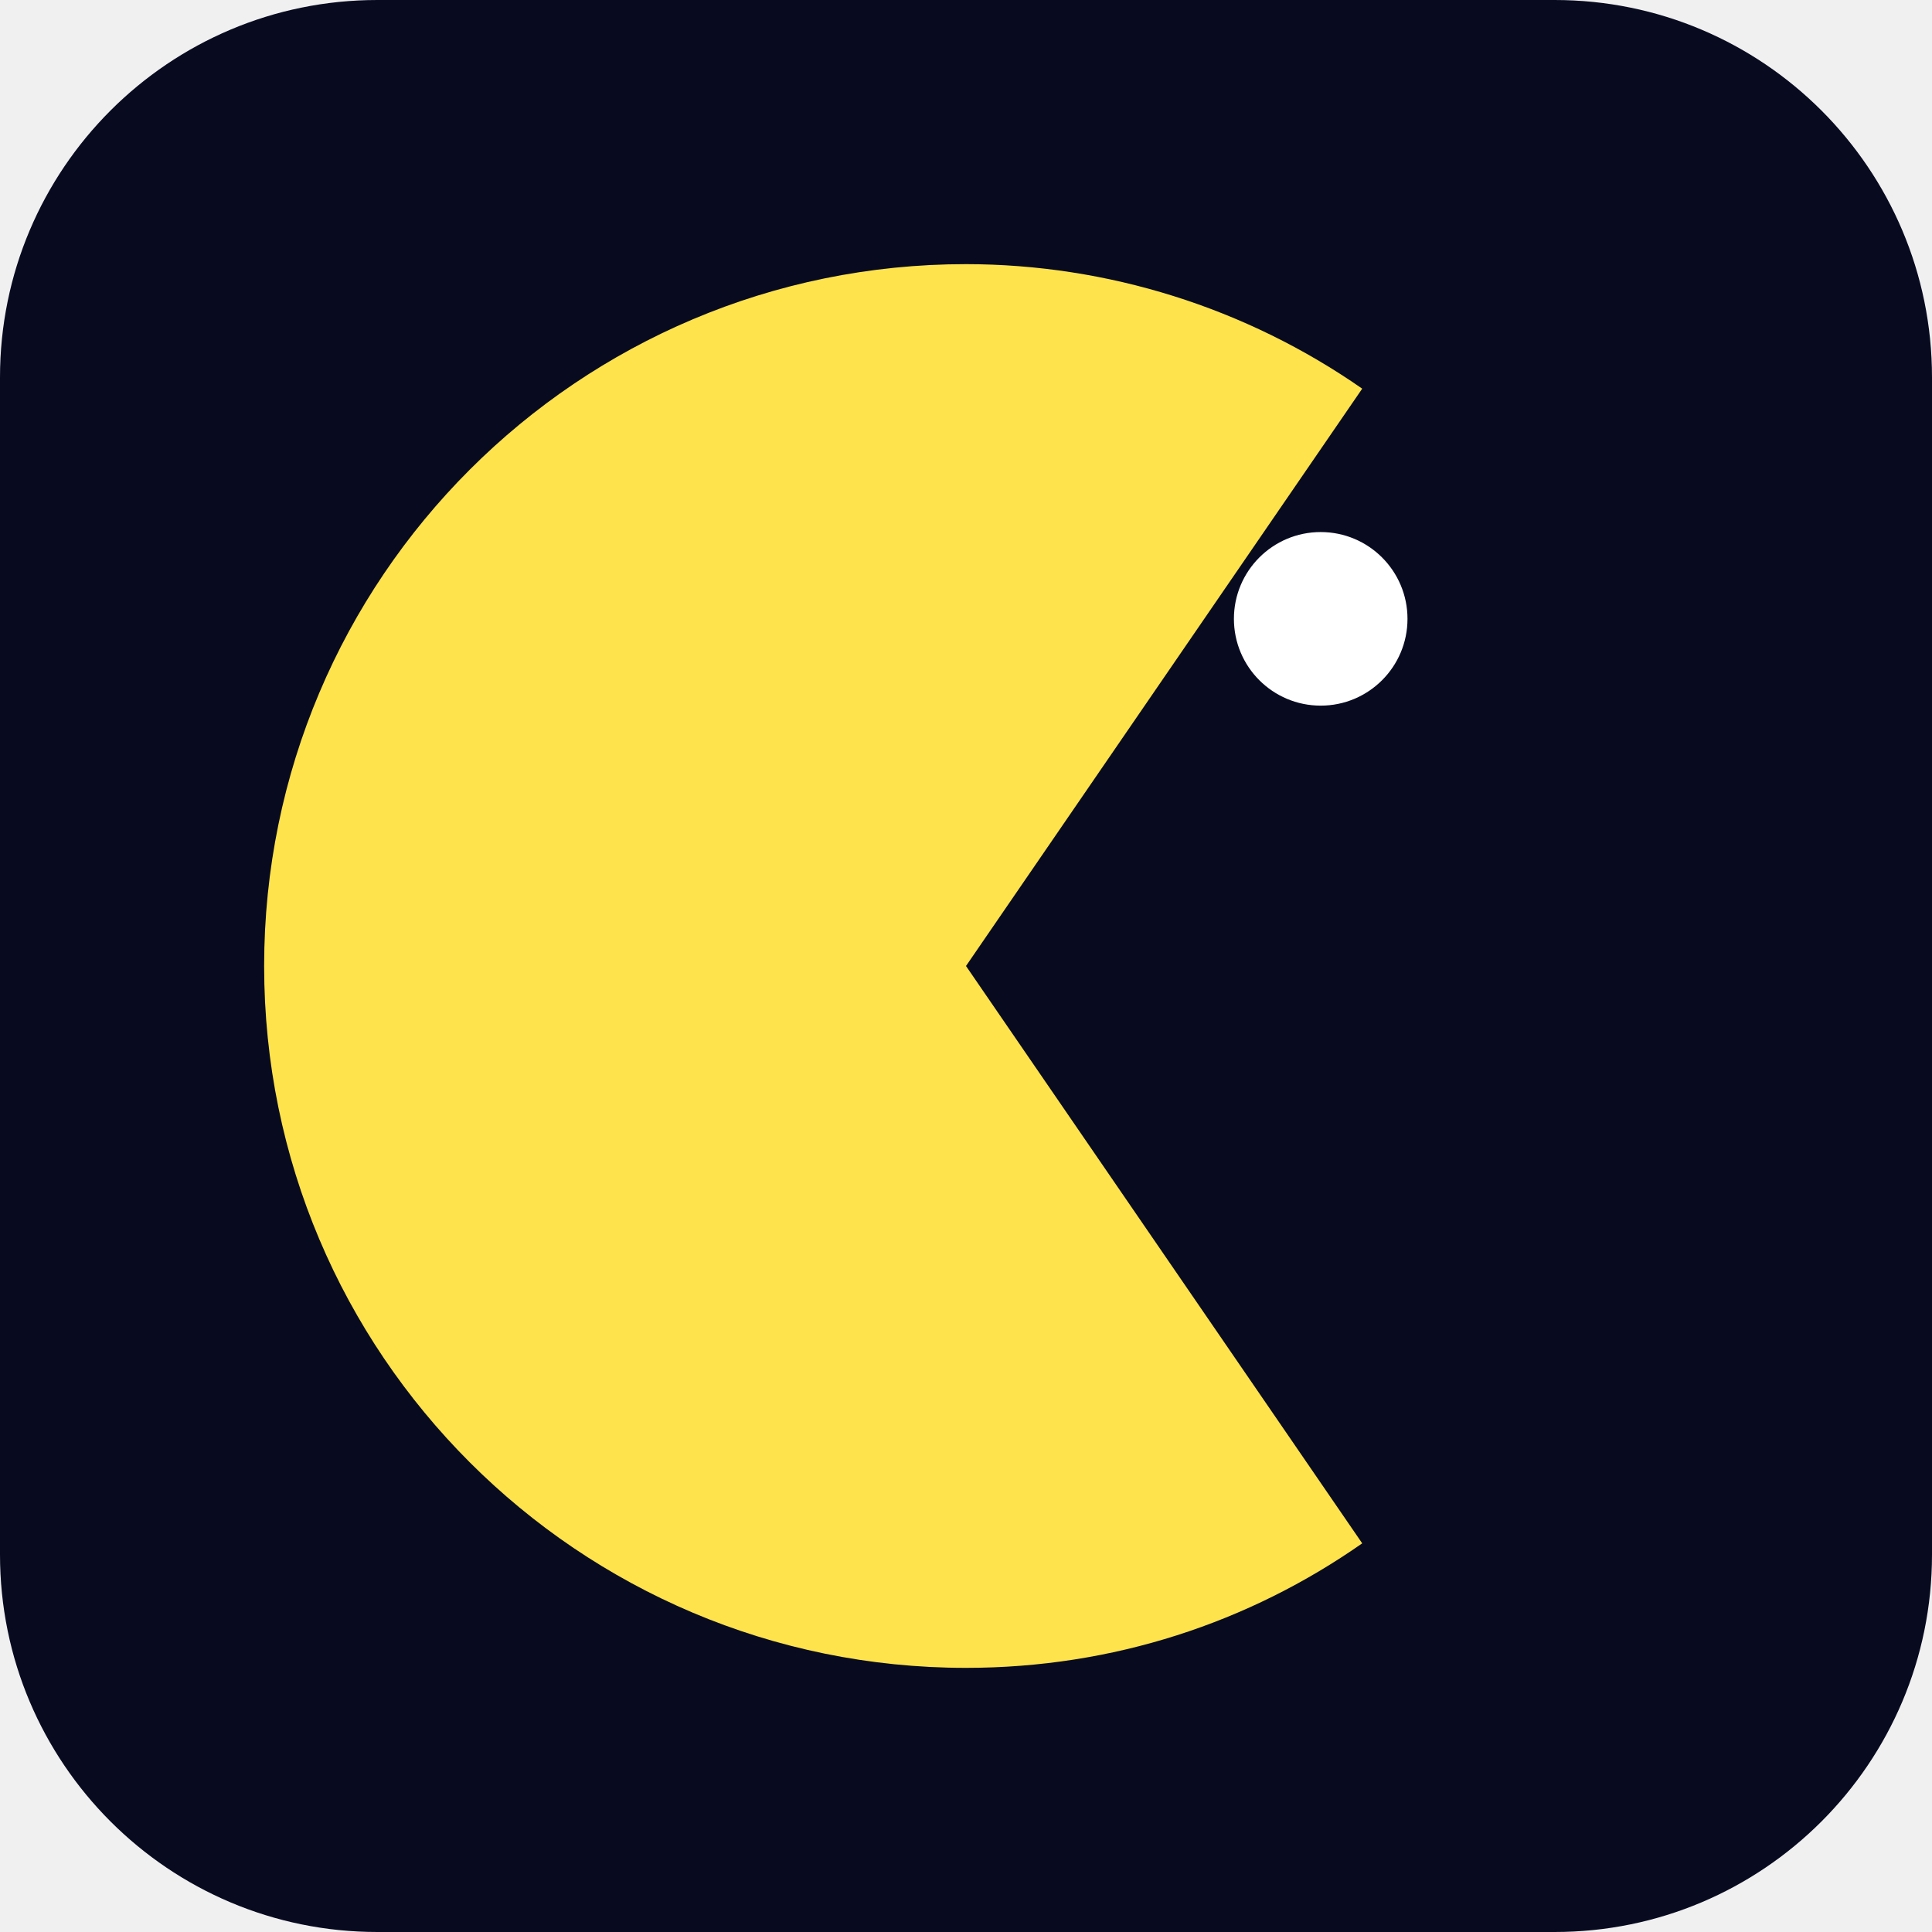
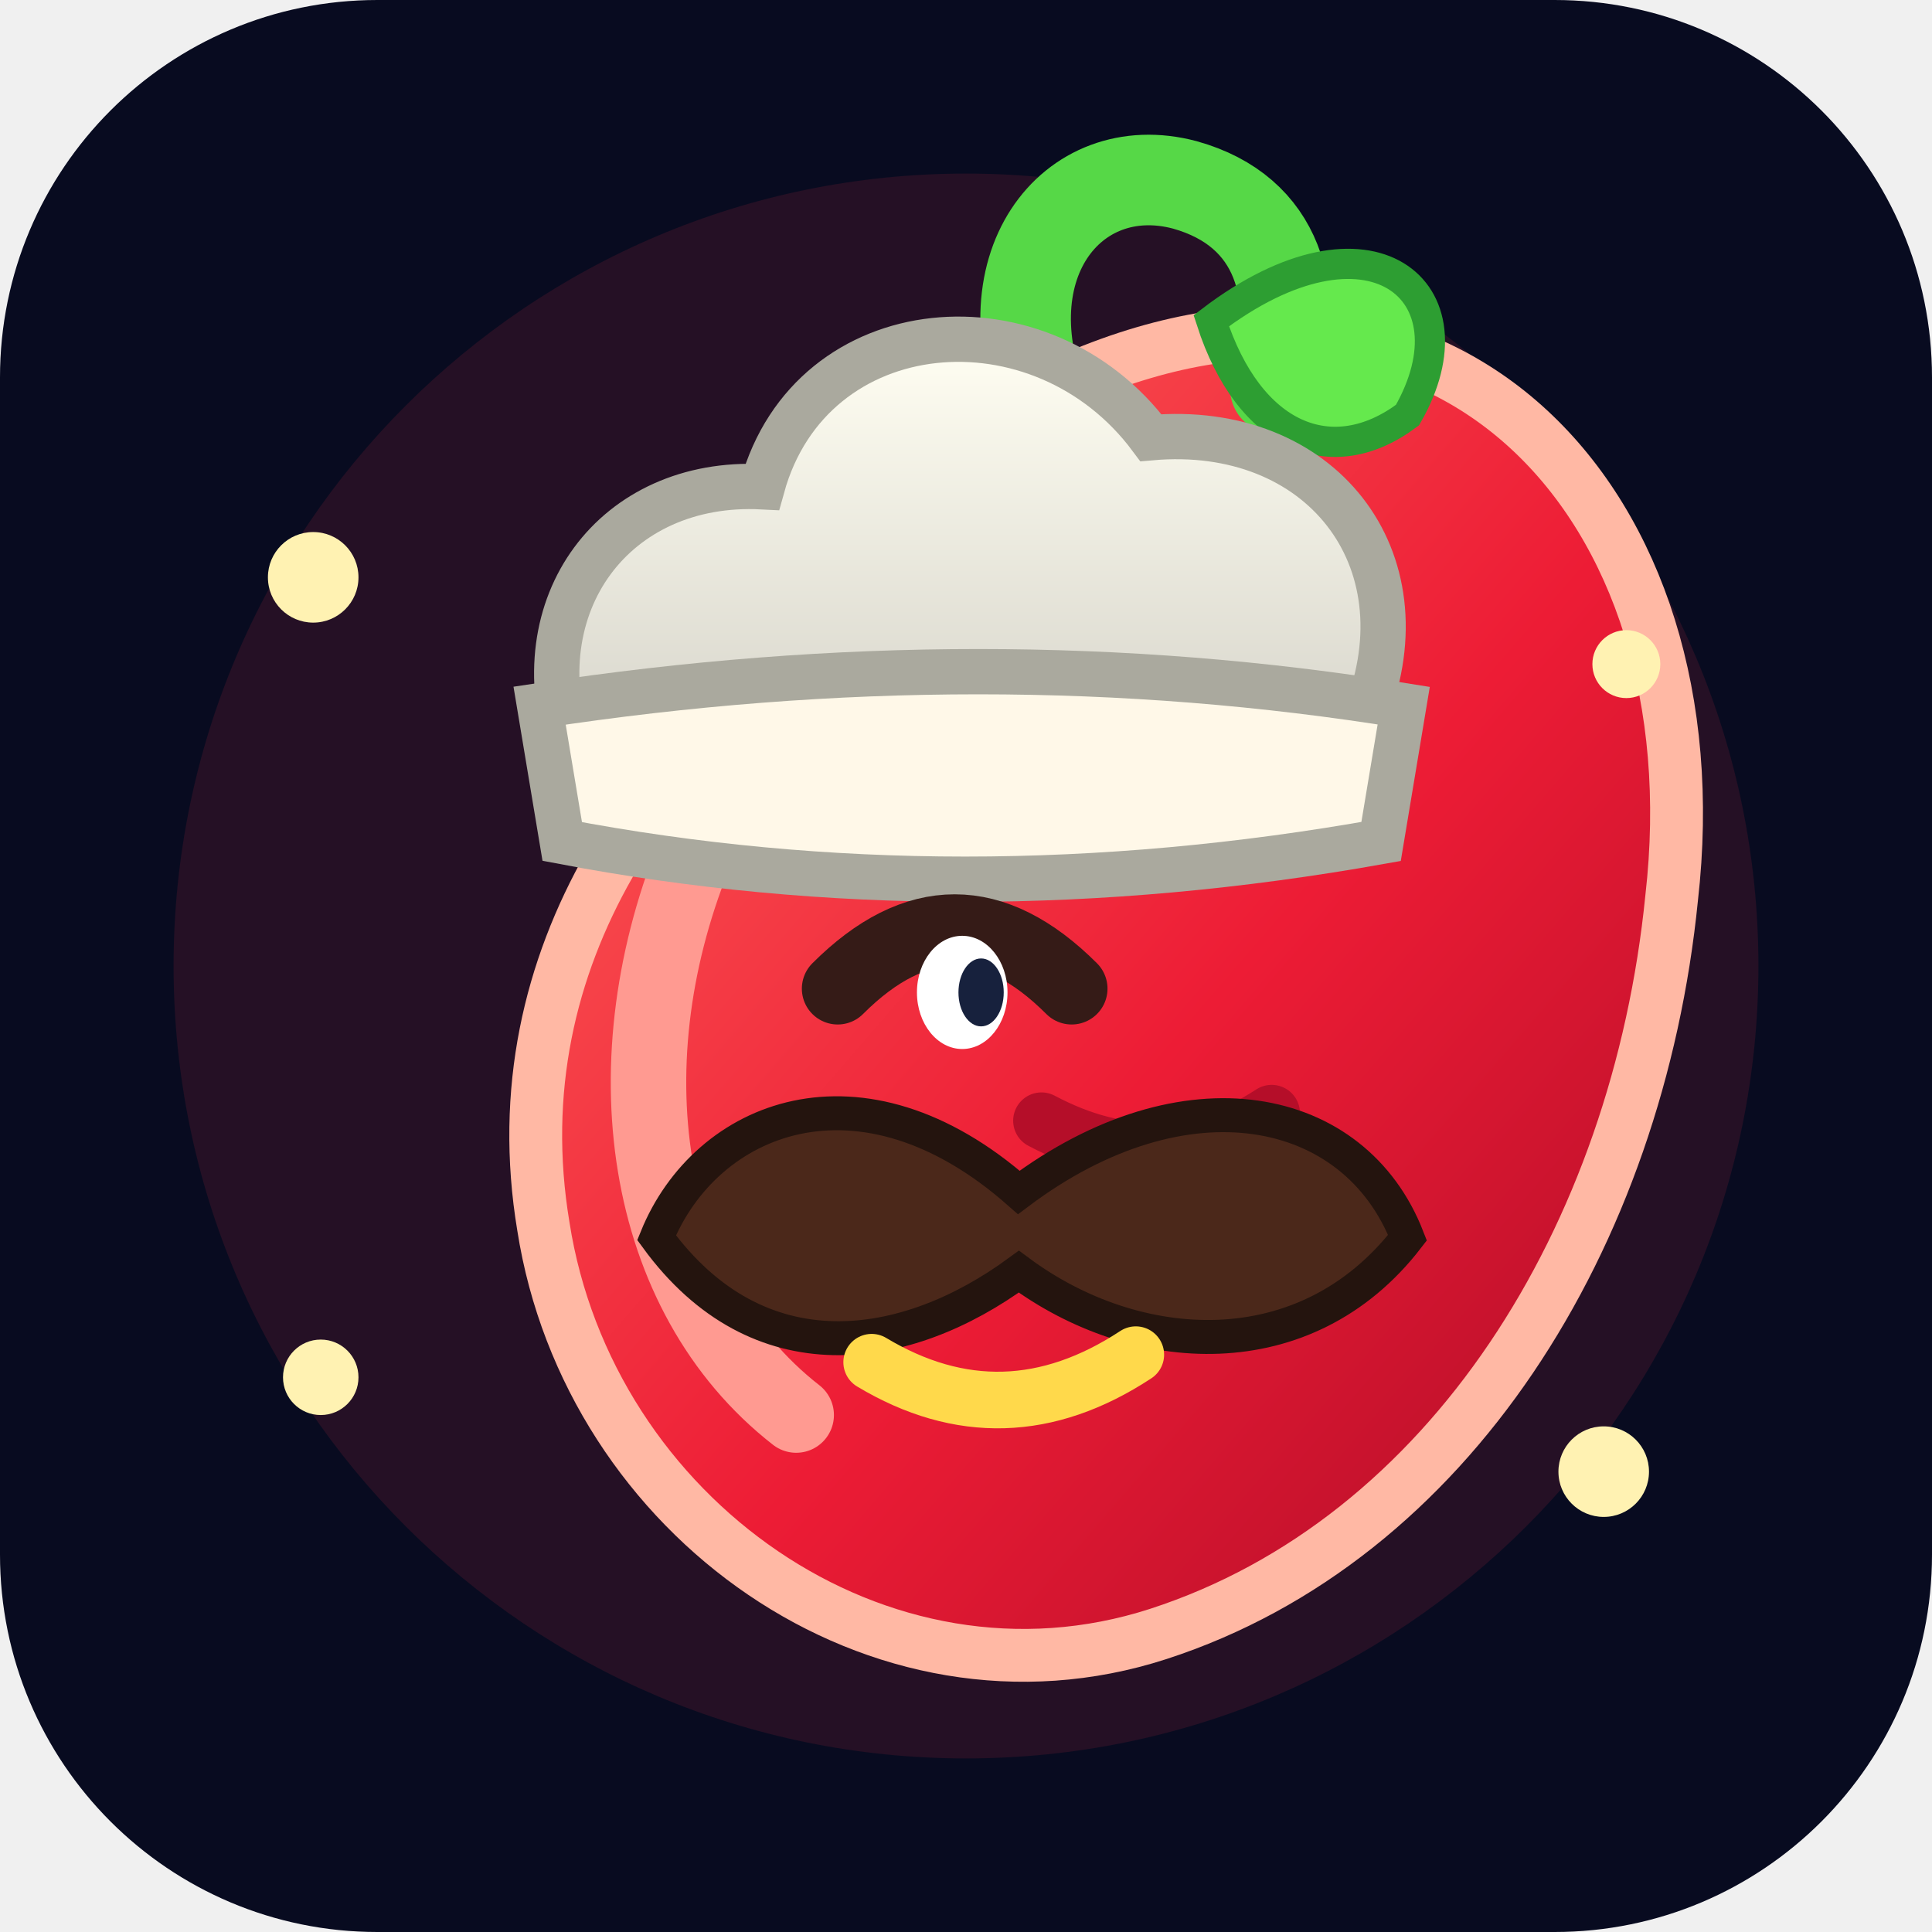
<svg xmlns="http://www.w3.org/2000/svg" viewBox="0 0 512 512">
+   <defs>
+     <linearGradient id="pep" x1="0" y1="0" x2="1" y2="1">
+       <stop stop-color="#ff665b" />
+       <stop offset=".55" stop-color="#ed1c35" />
+       <stop offset="1" stop-color="#a90b27" />
+     </linearGradient>
+     <linearGradient id="hat" x1="0" y1="0" x2="0" y2="1">
+       <stop stop-color="#fffef2" />
+       <stop offset="1" stop-color="#d7d5cb" />
+     </linearGradient>
+   </defs>
  <rect width="512" height="512" rx="100" fill="#080b20" />
-   <path d="M256 70a186 186 0 1 0 0 372c39 0 75-12 105-33L256 256l105-153A184 184 0 0 0 256 70z" fill="#ffe34d" />
-   <circle cx="350" cy="164" r="23" fill="#fff" />
+   <circle cx="256" cy="256" r="210" fill="#ff3349" opacity=".12" />
+   <path d="M285 100c98-42 170 33 158 138-9 90-59 170-136 195-74 24-151-31-163-108-12-72 31-129 83-164 26-18 40-43 58-61Z" fill="url(#pep)" stroke="#ffb8a4" stroke-width="14" />
+   <path d="M185 224c-24 57-15 119 26 151" fill="none" stroke="#ff9a91" stroke-width="20" stroke-linecap="round" />
+   <path d="M278 111c-18-40 6-70 36-62 25 7 31 29 24 54" fill="none" stroke="#56d847" stroke-width="24" stroke-linecap="round" />
+   <path d="M321 85c42-32 71-8 52 25-20 15-42 6-52-25Z" fill="#65e94d" stroke="#2d9e32" stroke-width="8" />
+   <g class="hat">
+     <path d="M151 199c-13-39 12-72 51-70 13-47 74-52 103-13 45-4 73 32 57 73Z" fill="url(#hat)" stroke="#aaa99e" stroke-width="12" />
+     <path d="M143 187q118-18 229 0l-6 36q-112 20-217 0Z" fill="#fff8e8" stroke="#aaa99e" stroke-width="12" />
+   </g>
+   <path d="M222 262q31-31 62 0" fill="none" stroke="#351b17" stroke-width="19" stroke-linecap="round" />
+   <ellipse cx="255" cy="263" rx="12" ry="15" fill="#fff" />
+   <ellipse cx="260" cy="263" rx="6" ry="9" fill="#17213d" />
+   <path d="M276 297q32 17 61-2" fill="none" stroke="#b50e29" stroke-width="15" stroke-linecap="round" />
+   <path d="M270 316c-42-37-83-20-96 12 27 37 66 31 96 9 31 23 76 26 103-9-14-36-59-45-103-12Z" fill="#4b281a" stroke="#24140e" stroke-width="9" />
+   <path d="M231 361q35 21 70-2" fill="none" stroke="#ffd94b" stroke-width="15" stroke-linecap="round" />
+   <g fill="#fff2b2">
+     <circle cx="83" cy="153" r="12" />
+     <circle cx="431" cy="176" r="9" />
+     <circle cx="85" cy="365" r="10" />
+     <circle cx="425" cy="390" r="12" />
+   </g>
</svg>
